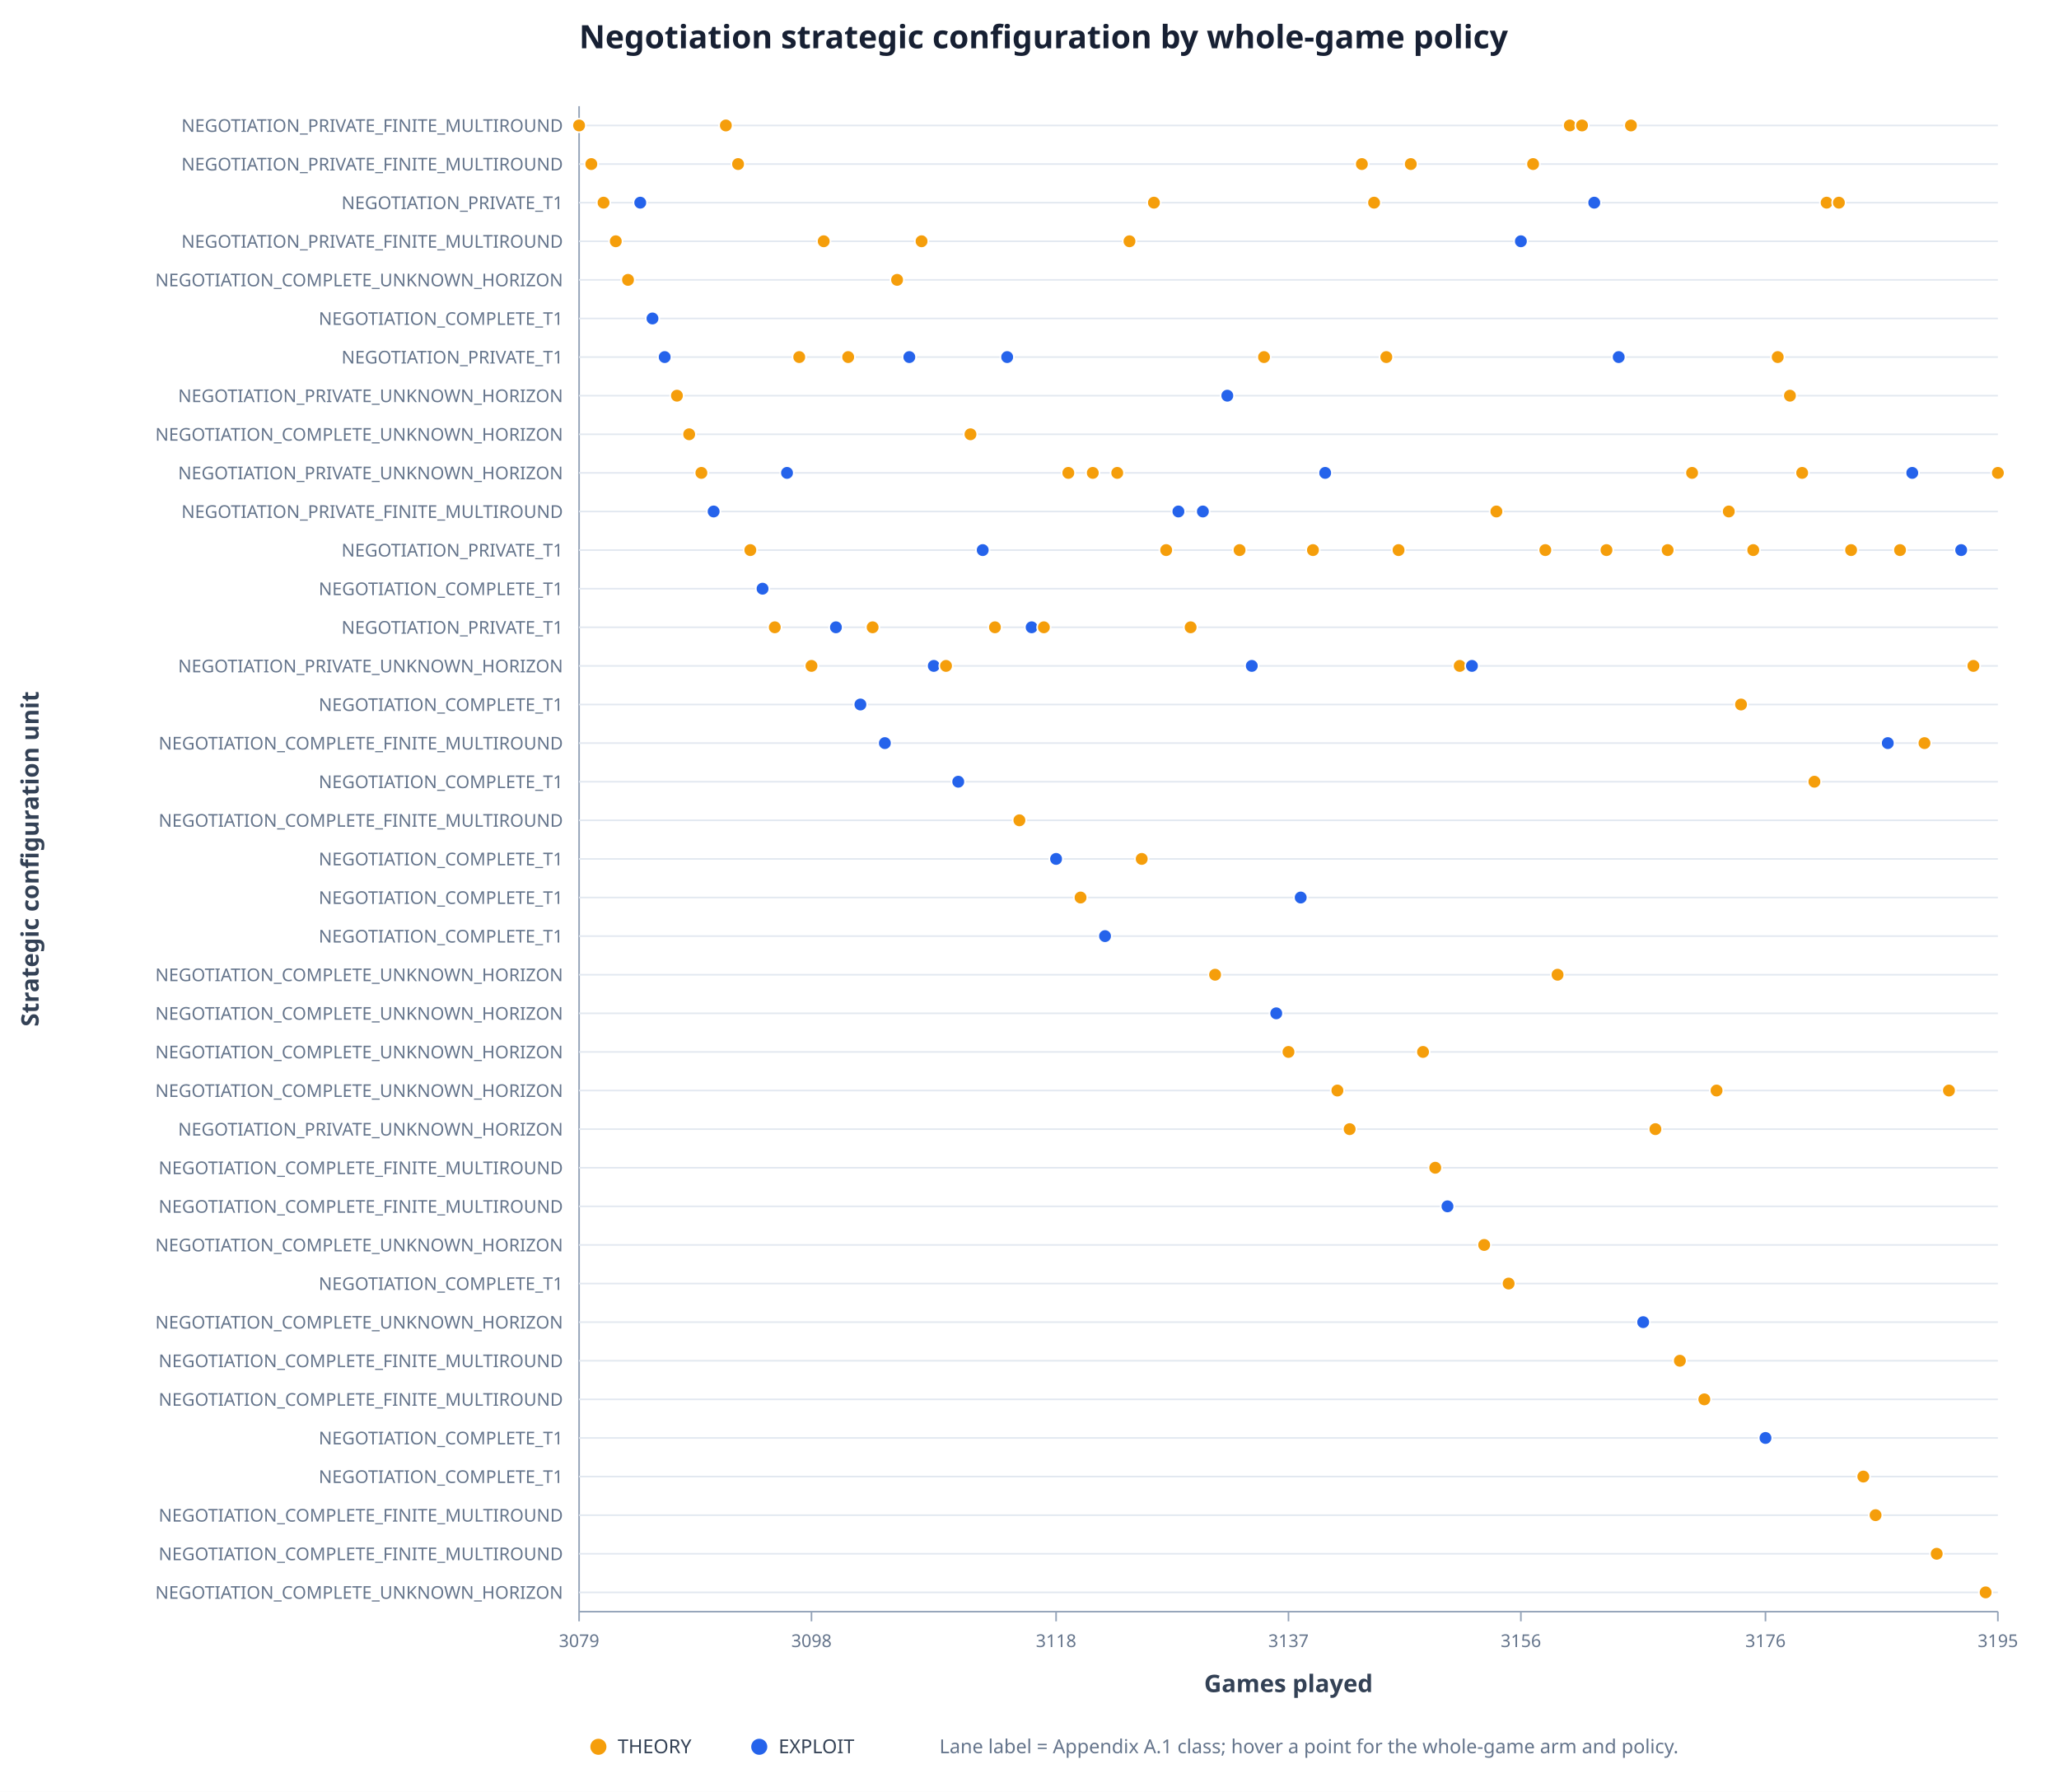
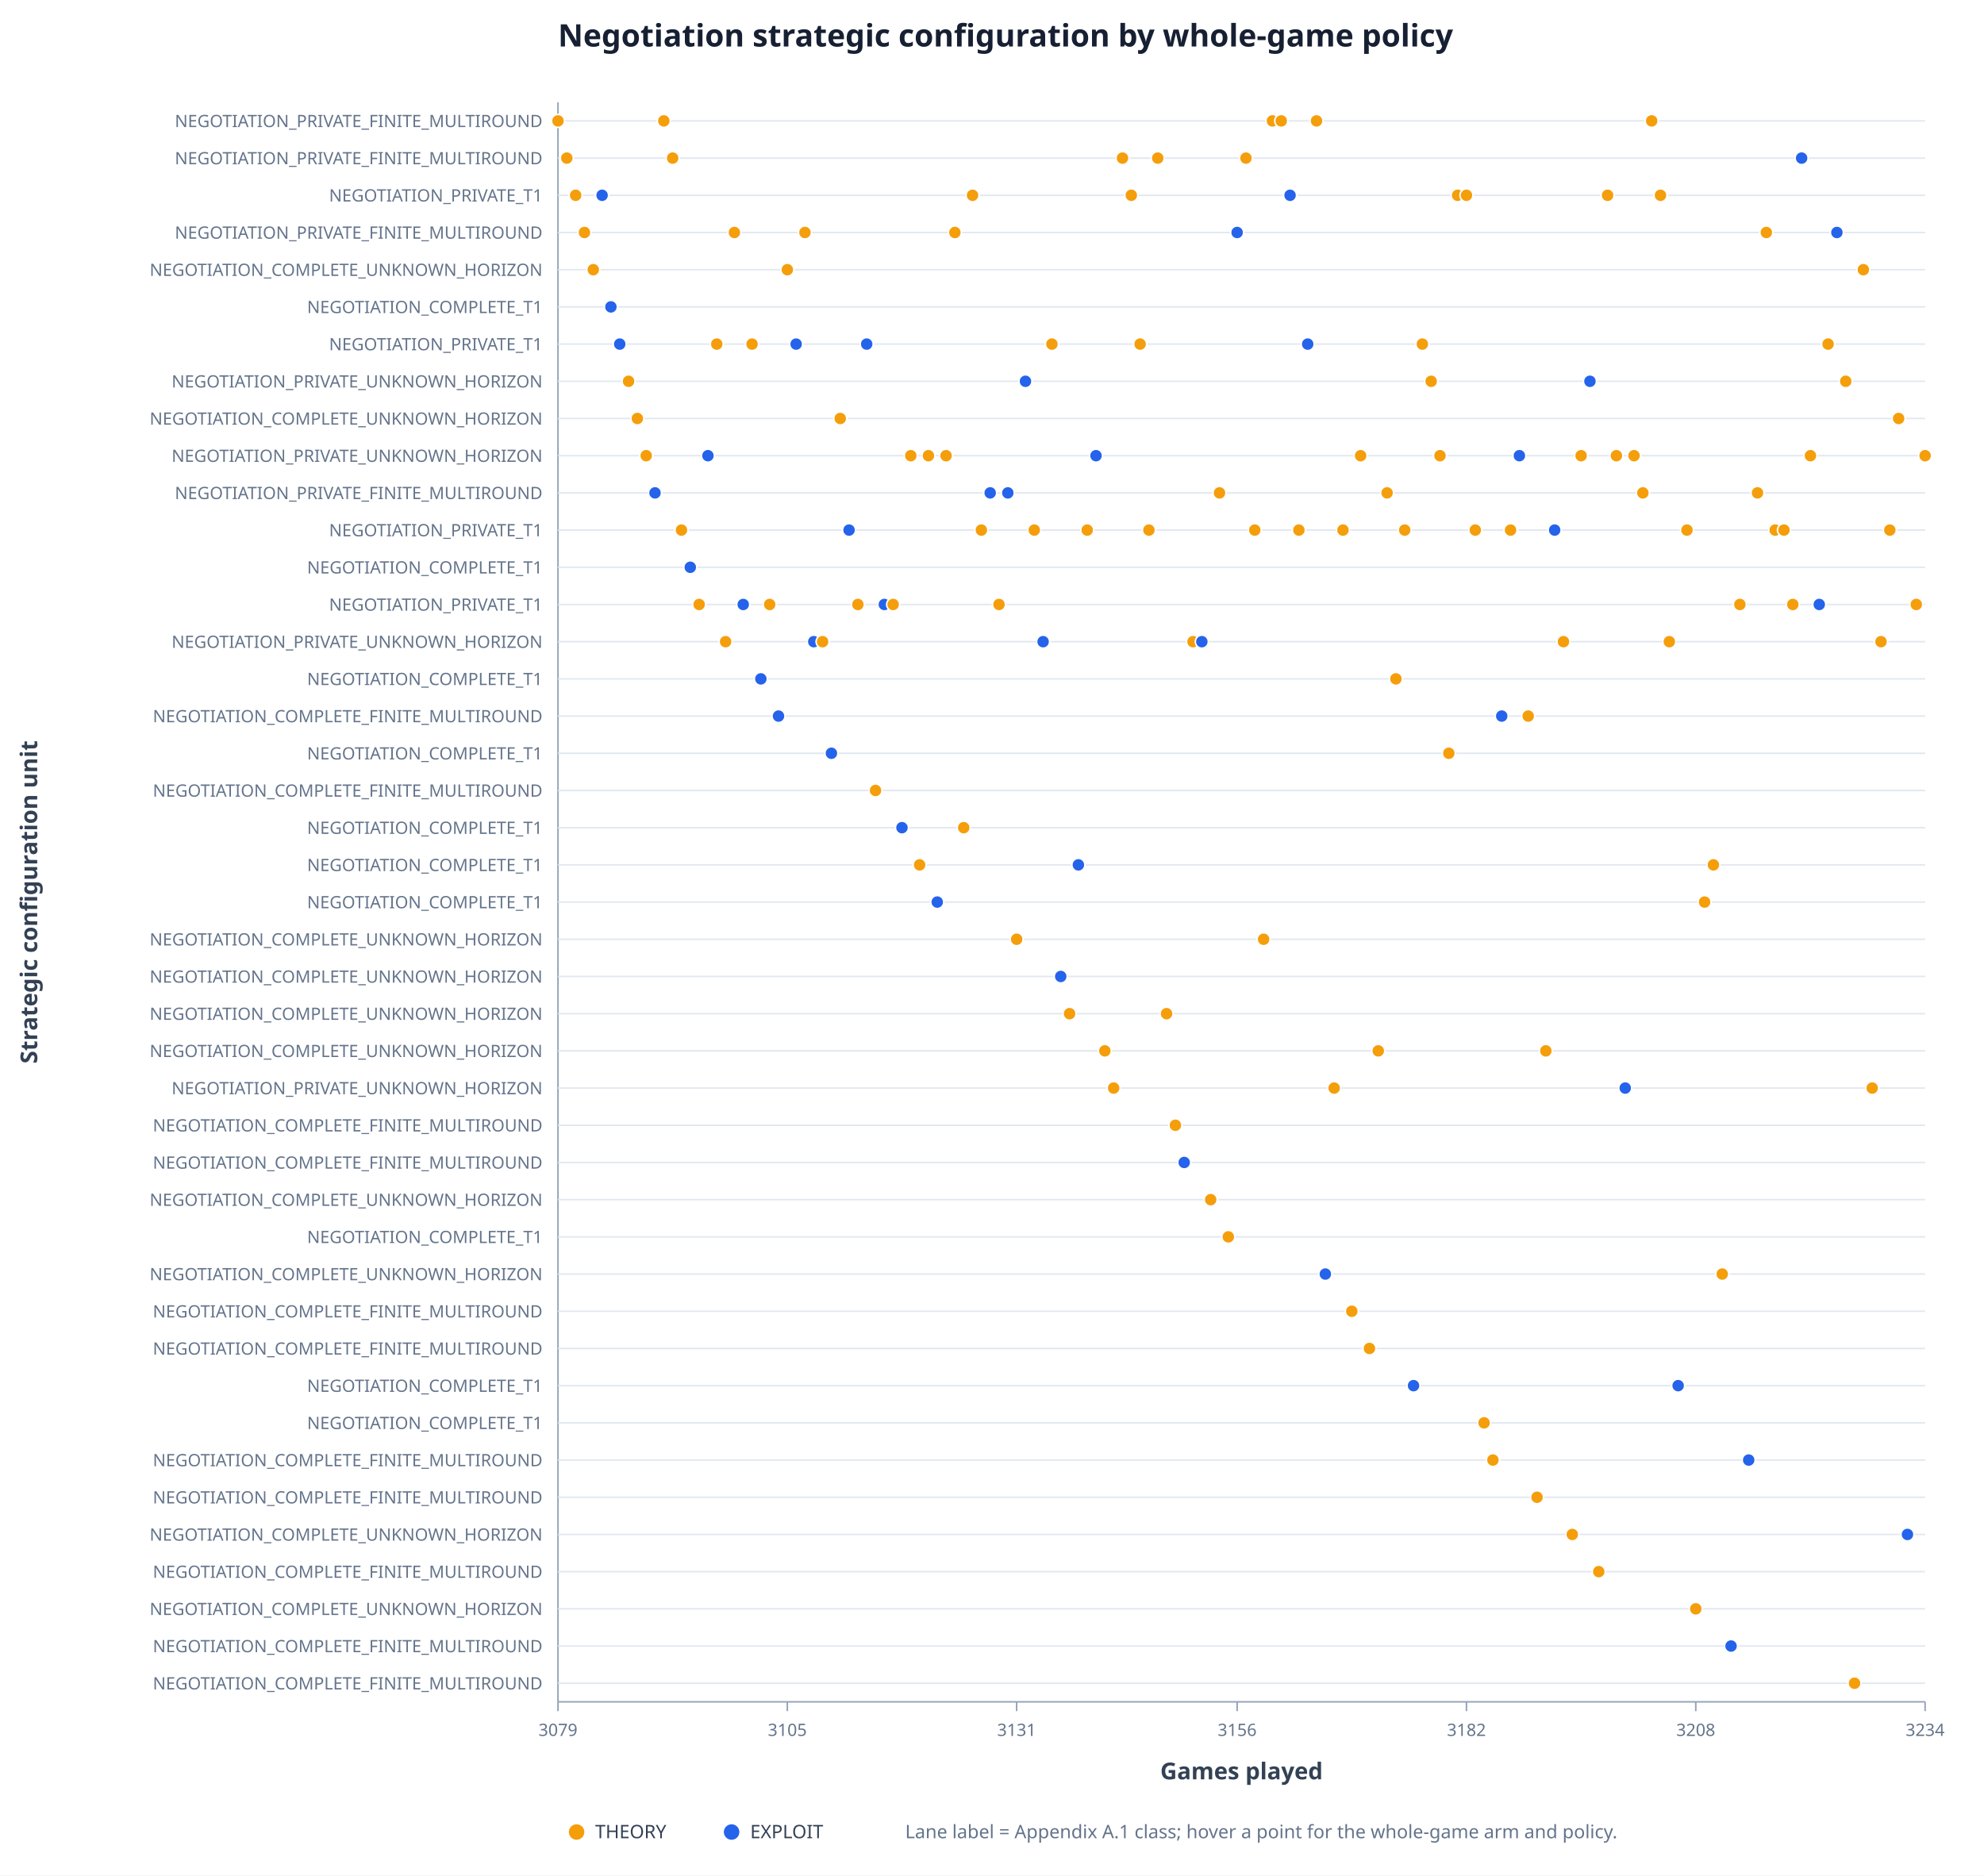
- <svg xmlns="http://www.w3.org/2000/svg" width="1280" height="1114" viewBox="0 0 1280 1114" role="img">
-   <rect width="1280" height="1114" fill="white" />
+ <svg xmlns="http://www.w3.org/2000/svg" width="1280" height="1210" viewBox="0 0 1280 1210" role="img">
+   <rect width="1280" height="1210" fill="white" />
  <text x="360.0" y="30" font-family="system-ui,sans-serif" font-size="20" font-weight="700" fill="#172033">Negotiation strategic configuration by whole-game policy</text>
-   <line x1="360.0" y1="1002.0" x2="1242.0" y2="1002.0" stroke="#94a3b8" />
-   <line x1="360.0" y1="66.0" x2="360.0" y2="1002.0" stroke="#94a3b8" />
-   <text x="801.0" y="1052" text-anchor="middle" font-family="system-ui,sans-serif" font-size="15" font-weight="650" fill="#334155">Games played</text>
-   <text x="24" y="534.0" transform="rotate(-90 24 534.0)" text-anchor="middle" font-family="system-ui,sans-serif" font-size="15" font-weight="650" fill="#334155">Strategic configuration unit</text>
+   <line x1="360.0" y1="1098.0" x2="1242.0" y2="1098.0" stroke="#94a3b8" />
+   <line x1="360.0" y1="66.0" x2="360.0" y2="1098.0" stroke="#94a3b8" />
+   <text x="801.0" y="1148" text-anchor="middle" font-family="system-ui,sans-serif" font-size="15" font-weight="650" fill="#334155">Games played</text>
+   <text x="24" y="582.0" transform="rotate(-90 24 582.0)" text-anchor="middle" font-family="system-ui,sans-serif" font-size="15" font-weight="650" fill="#334155">Strategic configuration unit</text>
  <line x1="360.0" y1="78.00" x2="1242.0" y2="78.00" stroke="#e2e8f0" />
  <text x="350.0" y="82.00" text-anchor="end" font-family="system-ui,sans-serif" font-size="11" fill="#64748b">NEGOTIATION_PRIVATE_FINITE_MULTIROUND</text>
  <line x1="360.0" y1="102.00" x2="1242.0" y2="102.00" stroke="#e2e8f0" />
  <text x="350.0" y="106.00" text-anchor="end" font-family="system-ui,sans-serif" font-size="11" fill="#64748b">NEGOTIATION_PRIVATE_FINITE_MULTIROUND</text>
  <line x1="360.0" y1="126.00" x2="1242.0" y2="126.00" stroke="#e2e8f0" />
  <text x="350.0" y="130.00" text-anchor="end" font-family="system-ui,sans-serif" font-size="11" fill="#64748b">NEGOTIATION_PRIVATE_T1</text>
  <line x1="360.0" y1="150.00" x2="1242.0" y2="150.00" stroke="#e2e8f0" />
  <text x="350.0" y="154.00" text-anchor="end" font-family="system-ui,sans-serif" font-size="11" fill="#64748b">NEGOTIATION_PRIVATE_FINITE_MULTIROUND</text>
  <line x1="360.0" y1="174.00" x2="1242.0" y2="174.00" stroke="#e2e8f0" />
  <text x="350.0" y="178.00" text-anchor="end" font-family="system-ui,sans-serif" font-size="11" fill="#64748b">NEGOTIATION_COMPLETE_UNKNOWN_HORIZON</text>
  <line x1="360.0" y1="198.00" x2="1242.0" y2="198.00" stroke="#e2e8f0" />
  <text x="350.0" y="202.00" text-anchor="end" font-family="system-ui,sans-serif" font-size="11" fill="#64748b">NEGOTIATION_COMPLETE_T1</text>
  <line x1="360.0" y1="222.00" x2="1242.0" y2="222.00" stroke="#e2e8f0" />
  <text x="350.0" y="226.00" text-anchor="end" font-family="system-ui,sans-serif" font-size="11" fill="#64748b">NEGOTIATION_PRIVATE_T1</text>
  <line x1="360.0" y1="246.00" x2="1242.0" y2="246.00" stroke="#e2e8f0" />
  <text x="350.0" y="250.00" text-anchor="end" font-family="system-ui,sans-serif" font-size="11" fill="#64748b">NEGOTIATION_PRIVATE_UNKNOWN_HORIZON</text>
  <line x1="360.0" y1="270.00" x2="1242.0" y2="270.00" stroke="#e2e8f0" />
  <text x="350.0" y="274.00" text-anchor="end" font-family="system-ui,sans-serif" font-size="11" fill="#64748b">NEGOTIATION_COMPLETE_UNKNOWN_HORIZON</text>
  <line x1="360.0" y1="294.00" x2="1242.0" y2="294.00" stroke="#e2e8f0" />
  <text x="350.0" y="298.00" text-anchor="end" font-family="system-ui,sans-serif" font-size="11" fill="#64748b">NEGOTIATION_PRIVATE_UNKNOWN_HORIZON</text>
  <line x1="360.0" y1="318.00" x2="1242.0" y2="318.00" stroke="#e2e8f0" />
  <text x="350.0" y="322.00" text-anchor="end" font-family="system-ui,sans-serif" font-size="11" fill="#64748b">NEGOTIATION_PRIVATE_FINITE_MULTIROUND</text>
  <line x1="360.0" y1="342.00" x2="1242.0" y2="342.00" stroke="#e2e8f0" />
  <text x="350.0" y="346.00" text-anchor="end" font-family="system-ui,sans-serif" font-size="11" fill="#64748b">NEGOTIATION_PRIVATE_T1</text>
  <line x1="360.0" y1="366.00" x2="1242.0" y2="366.00" stroke="#e2e8f0" />
  <text x="350.0" y="370.00" text-anchor="end" font-family="system-ui,sans-serif" font-size="11" fill="#64748b">NEGOTIATION_COMPLETE_T1</text>
  <line x1="360.0" y1="390.00" x2="1242.0" y2="390.00" stroke="#e2e8f0" />
  <text x="350.0" y="394.00" text-anchor="end" font-family="system-ui,sans-serif" font-size="11" fill="#64748b">NEGOTIATION_PRIVATE_T1</text>
  <line x1="360.0" y1="414.00" x2="1242.0" y2="414.00" stroke="#e2e8f0" />
  <text x="350.0" y="418.00" text-anchor="end" font-family="system-ui,sans-serif" font-size="11" fill="#64748b">NEGOTIATION_PRIVATE_UNKNOWN_HORIZON</text>
  <line x1="360.0" y1="438.00" x2="1242.0" y2="438.00" stroke="#e2e8f0" />
  <text x="350.0" y="442.00" text-anchor="end" font-family="system-ui,sans-serif" font-size="11" fill="#64748b">NEGOTIATION_COMPLETE_T1</text>
  <line x1="360.0" y1="462.00" x2="1242.0" y2="462.00" stroke="#e2e8f0" />
  <text x="350.0" y="466.00" text-anchor="end" font-family="system-ui,sans-serif" font-size="11" fill="#64748b">NEGOTIATION_COMPLETE_FINITE_MULTIROUND</text>
  <line x1="360.0" y1="486.00" x2="1242.0" y2="486.00" stroke="#e2e8f0" />
  <text x="350.0" y="490.00" text-anchor="end" font-family="system-ui,sans-serif" font-size="11" fill="#64748b">NEGOTIATION_COMPLETE_T1</text>
  <line x1="360.0" y1="510.00" x2="1242.0" y2="510.00" stroke="#e2e8f0" />
  <text x="350.0" y="514.00" text-anchor="end" font-family="system-ui,sans-serif" font-size="11" fill="#64748b">NEGOTIATION_COMPLETE_FINITE_MULTIROUND</text>
  <line x1="360.0" y1="534.00" x2="1242.0" y2="534.00" stroke="#e2e8f0" />
  <text x="350.0" y="538.00" text-anchor="end" font-family="system-ui,sans-serif" font-size="11" fill="#64748b">NEGOTIATION_COMPLETE_T1</text>
  <line x1="360.0" y1="558.00" x2="1242.0" y2="558.00" stroke="#e2e8f0" />
  <text x="350.0" y="562.00" text-anchor="end" font-family="system-ui,sans-serif" font-size="11" fill="#64748b">NEGOTIATION_COMPLETE_T1</text>
  <line x1="360.0" y1="582.00" x2="1242.0" y2="582.00" stroke="#e2e8f0" />
  <text x="350.0" y="586.00" text-anchor="end" font-family="system-ui,sans-serif" font-size="11" fill="#64748b">NEGOTIATION_COMPLETE_T1</text>
  <line x1="360.0" y1="606.00" x2="1242.0" y2="606.00" stroke="#e2e8f0" />
  <text x="350.0" y="610.00" text-anchor="end" font-family="system-ui,sans-serif" font-size="11" fill="#64748b">NEGOTIATION_COMPLETE_UNKNOWN_HORIZON</text>
  <line x1="360.0" y1="630.00" x2="1242.0" y2="630.00" stroke="#e2e8f0" />
  <text x="350.0" y="634.00" text-anchor="end" font-family="system-ui,sans-serif" font-size="11" fill="#64748b">NEGOTIATION_COMPLETE_UNKNOWN_HORIZON</text>
  <line x1="360.0" y1="654.00" x2="1242.0" y2="654.00" stroke="#e2e8f0" />
  <text x="350.0" y="658.00" text-anchor="end" font-family="system-ui,sans-serif" font-size="11" fill="#64748b">NEGOTIATION_COMPLETE_UNKNOWN_HORIZON</text>
  <line x1="360.0" y1="678.00" x2="1242.0" y2="678.00" stroke="#e2e8f0" />
  <text x="350.0" y="682.00" text-anchor="end" font-family="system-ui,sans-serif" font-size="11" fill="#64748b">NEGOTIATION_COMPLETE_UNKNOWN_HORIZON</text>
  <line x1="360.0" y1="702.00" x2="1242.0" y2="702.00" stroke="#e2e8f0" />
  <text x="350.0" y="706.00" text-anchor="end" font-family="system-ui,sans-serif" font-size="11" fill="#64748b">NEGOTIATION_PRIVATE_UNKNOWN_HORIZON</text>
  <line x1="360.0" y1="726.00" x2="1242.0" y2="726.00" stroke="#e2e8f0" />
  <text x="350.0" y="730.00" text-anchor="end" font-family="system-ui,sans-serif" font-size="11" fill="#64748b">NEGOTIATION_COMPLETE_FINITE_MULTIROUND</text>
  <line x1="360.0" y1="750.00" x2="1242.0" y2="750.00" stroke="#e2e8f0" />
  <text x="350.0" y="754.00" text-anchor="end" font-family="system-ui,sans-serif" font-size="11" fill="#64748b">NEGOTIATION_COMPLETE_FINITE_MULTIROUND</text>
  <line x1="360.0" y1="774.00" x2="1242.0" y2="774.00" stroke="#e2e8f0" />
  <text x="350.0" y="778.00" text-anchor="end" font-family="system-ui,sans-serif" font-size="11" fill="#64748b">NEGOTIATION_COMPLETE_UNKNOWN_HORIZON</text>
  <line x1="360.0" y1="798.00" x2="1242.0" y2="798.00" stroke="#e2e8f0" />
  <text x="350.0" y="802.00" text-anchor="end" font-family="system-ui,sans-serif" font-size="11" fill="#64748b">NEGOTIATION_COMPLETE_T1</text>
  <line x1="360.0" y1="822.00" x2="1242.0" y2="822.00" stroke="#e2e8f0" />
  <text x="350.0" y="826.00" text-anchor="end" font-family="system-ui,sans-serif" font-size="11" fill="#64748b">NEGOTIATION_COMPLETE_UNKNOWN_HORIZON</text>
  <line x1="360.0" y1="846.00" x2="1242.0" y2="846.00" stroke="#e2e8f0" />
  <text x="350.0" y="850.00" text-anchor="end" font-family="system-ui,sans-serif" font-size="11" fill="#64748b">NEGOTIATION_COMPLETE_FINITE_MULTIROUND</text>
  <line x1="360.0" y1="870.00" x2="1242.0" y2="870.00" stroke="#e2e8f0" />
  <text x="350.0" y="874.00" text-anchor="end" font-family="system-ui,sans-serif" font-size="11" fill="#64748b">NEGOTIATION_COMPLETE_FINITE_MULTIROUND</text>
  <line x1="360.0" y1="894.00" x2="1242.0" y2="894.00" stroke="#e2e8f0" />
  <text x="350.0" y="898.00" text-anchor="end" font-family="system-ui,sans-serif" font-size="11" fill="#64748b">NEGOTIATION_COMPLETE_T1</text>
  <line x1="360.0" y1="918.00" x2="1242.0" y2="918.00" stroke="#e2e8f0" />
  <text x="350.0" y="922.00" text-anchor="end" font-family="system-ui,sans-serif" font-size="11" fill="#64748b">NEGOTIATION_COMPLETE_T1</text>
  <line x1="360.0" y1="942.00" x2="1242.0" y2="942.00" stroke="#e2e8f0" />
  <text x="350.0" y="946.00" text-anchor="end" font-family="system-ui,sans-serif" font-size="11" fill="#64748b">NEGOTIATION_COMPLETE_FINITE_MULTIROUND</text>
  <line x1="360.0" y1="966.00" x2="1242.0" y2="966.00" stroke="#e2e8f0" />
  <text x="350.0" y="970.00" text-anchor="end" font-family="system-ui,sans-serif" font-size="11" fill="#64748b">NEGOTIATION_COMPLETE_FINITE_MULTIROUND</text>
  <line x1="360.0" y1="990.00" x2="1242.0" y2="990.00" stroke="#e2e8f0" />
  <text x="350.0" y="994.00" text-anchor="end" font-family="system-ui,sans-serif" font-size="11" fill="#64748b">NEGOTIATION_COMPLETE_UNKNOWN_HORIZON</text>
-   <line x1="360.00" y1="1002.0" x2="360.00" y2="1008.0" stroke="#94a3b8" />
-   <text x="360.00" y="1024.0" text-anchor="middle" font-family="system-ui,sans-serif" font-size="11" fill="#64748b">3079</text>
-   <line x1="504.47" y1="1002.0" x2="504.47" y2="1008.0" stroke="#94a3b8" />
-   <text x="504.47" y="1024.0" text-anchor="middle" font-family="system-ui,sans-serif" font-size="11" fill="#64748b">3098</text>
-   <line x1="656.53" y1="1002.0" x2="656.53" y2="1008.0" stroke="#94a3b8" />
-   <text x="656.53" y="1024.0" text-anchor="middle" font-family="system-ui,sans-serif" font-size="11" fill="#64748b">3118</text>
-   <line x1="801.00" y1="1002.0" x2="801.00" y2="1008.0" stroke="#94a3b8" />
-   <text x="801.00" y="1024.0" text-anchor="middle" font-family="system-ui,sans-serif" font-size="11" fill="#64748b">3137</text>
-   <line x1="945.47" y1="1002.0" x2="945.47" y2="1008.0" stroke="#94a3b8" />
-   <text x="945.47" y="1024.0" text-anchor="middle" font-family="system-ui,sans-serif" font-size="11" fill="#64748b">3156</text>
-   <line x1="1097.53" y1="1002.0" x2="1097.53" y2="1008.0" stroke="#94a3b8" />
-   <text x="1097.53" y="1024.0" text-anchor="middle" font-family="system-ui,sans-serif" font-size="11" fill="#64748b">3176</text>
-   <line x1="1242.00" y1="1002.0" x2="1242.00" y2="1008.0" stroke="#94a3b8" />
-   <text x="1242.00" y="1024.0" text-anchor="middle" font-family="system-ui,sans-serif" font-size="11" fill="#64748b">3195</text>
+   <line x1="360.0" y1="1014.00" x2="1242.0" y2="1014.00" stroke="#e2e8f0" />
+   <text x="350.0" y="1018.00" text-anchor="end" font-family="system-ui,sans-serif" font-size="11" fill="#64748b">NEGOTIATION_COMPLETE_FINITE_MULTIROUND</text>
+   <line x1="360.0" y1="1038.00" x2="1242.0" y2="1038.00" stroke="#e2e8f0" />
+   <text x="350.0" y="1042.00" text-anchor="end" font-family="system-ui,sans-serif" font-size="11" fill="#64748b">NEGOTIATION_COMPLETE_UNKNOWN_HORIZON</text>
+   <line x1="360.0" y1="1062.00" x2="1242.0" y2="1062.00" stroke="#e2e8f0" />
+   <text x="350.0" y="1066.00" text-anchor="end" font-family="system-ui,sans-serif" font-size="11" fill="#64748b">NEGOTIATION_COMPLETE_FINITE_MULTIROUND</text>
+   <line x1="360.0" y1="1086.00" x2="1242.0" y2="1086.00" stroke="#e2e8f0" />
+   <text x="350.0" y="1090.00" text-anchor="end" font-family="system-ui,sans-serif" font-size="11" fill="#64748b">NEGOTIATION_COMPLETE_FINITE_MULTIROUND</text>
+   <line x1="360.00" y1="1098.0" x2="360.00" y2="1104.0" stroke="#94a3b8" />
+   <text x="360.00" y="1120.0" text-anchor="middle" font-family="system-ui,sans-serif" font-size="11" fill="#64748b">3079</text>
+   <line x1="507.95" y1="1098.0" x2="507.95" y2="1104.0" stroke="#94a3b8" />
+   <text x="507.95" y="1120.0" text-anchor="middle" font-family="system-ui,sans-serif" font-size="11" fill="#64748b">3105</text>
+   <line x1="655.90" y1="1098.0" x2="655.90" y2="1104.0" stroke="#94a3b8" />
+   <text x="655.90" y="1120.0" text-anchor="middle" font-family="system-ui,sans-serif" font-size="11" fill="#64748b">3131</text>
+   <line x1="798.15" y1="1098.0" x2="798.15" y2="1104.0" stroke="#94a3b8" />
+   <text x="798.15" y="1120.0" text-anchor="middle" font-family="system-ui,sans-serif" font-size="11" fill="#64748b">3156</text>
+   <line x1="946.10" y1="1098.0" x2="946.10" y2="1104.0" stroke="#94a3b8" />
+   <text x="946.10" y="1120.0" text-anchor="middle" font-family="system-ui,sans-serif" font-size="11" fill="#64748b">3182</text>
+   <line x1="1094.05" y1="1098.0" x2="1094.05" y2="1104.0" stroke="#94a3b8" />
+   <text x="1094.05" y="1120.0" text-anchor="middle" font-family="system-ui,sans-serif" font-size="11" fill="#64748b">3208</text>
+   <line x1="1242.00" y1="1098.0" x2="1242.00" y2="1104.0" stroke="#94a3b8" />
+   <text x="1242.00" y="1120.0" text-anchor="middle" font-family="system-ui,sans-serif" font-size="11" fill="#64748b">3234</text>
  <circle cx="360.00" cy="78.00" r="4.2" fill="#f59e0b" stroke="white" stroke-width="1" />
-   <circle cx="367.60" cy="102.00" r="4.2" fill="#f59e0b" stroke="white" stroke-width="1" />
-   <circle cx="375.21" cy="126.00" r="4.2" fill="#f59e0b" stroke="white" stroke-width="1" />
-   <circle cx="382.81" cy="150.00" r="4.2" fill="#f59e0b" stroke="white" stroke-width="1" />
-   <circle cx="390.41" cy="174.00" r="4.2" fill="#f59e0b" stroke="white" stroke-width="1" />
-   <circle cx="398.02" cy="126.00" r="4.2" fill="#2563eb" stroke="white" stroke-width="1" />
-   <circle cx="405.62" cy="198.00" r="4.2" fill="#2563eb" stroke="white" stroke-width="1" />
-   <circle cx="413.22" cy="222.00" r="4.2" fill="#2563eb" stroke="white" stroke-width="1" />
-   <circle cx="420.83" cy="246.00" r="4.2" fill="#f59e0b" stroke="white" stroke-width="1" />
-   <circle cx="428.43" cy="270.00" r="4.2" fill="#f59e0b" stroke="white" stroke-width="1" />
-   <circle cx="436.03" cy="294.00" r="4.2" fill="#f59e0b" stroke="white" stroke-width="1" />
-   <circle cx="443.64" cy="318.00" r="4.2" fill="#2563eb" stroke="white" stroke-width="1" />
-   <circle cx="451.24" cy="78.00" r="4.2" fill="#f59e0b" stroke="white" stroke-width="1" />
-   <circle cx="458.84" cy="102.00" r="4.2" fill="#f59e0b" stroke="white" stroke-width="1" />
-   <circle cx="466.45" cy="342.00" r="4.2" fill="#f59e0b" stroke="white" stroke-width="1" />
-   <circle cx="474.05" cy="366.00" r="4.2" fill="#2563eb" stroke="white" stroke-width="1" />
-   <circle cx="481.66" cy="390.00" r="4.2" fill="#f59e0b" stroke="white" stroke-width="1" />
-   <circle cx="489.26" cy="294.00" r="4.2" fill="#2563eb" stroke="white" stroke-width="1" />
-   <circle cx="496.86" cy="222.00" r="4.2" fill="#f59e0b" stroke="white" stroke-width="1" />
-   <circle cx="504.47" cy="414.00" r="4.2" fill="#f59e0b" stroke="white" stroke-width="1" />
-   <circle cx="512.07" cy="150.00" r="4.2" fill="#f59e0b" stroke="white" stroke-width="1" />
-   <circle cx="519.67" cy="390.00" r="4.2" fill="#2563eb" stroke="white" stroke-width="1" />
-   <circle cx="527.28" cy="222.00" r="4.2" fill="#f59e0b" stroke="white" stroke-width="1" />
-   <circle cx="534.88" cy="438.00" r="4.2" fill="#2563eb" stroke="white" stroke-width="1" />
-   <circle cx="542.48" cy="390.00" r="4.2" fill="#f59e0b" stroke="white" stroke-width="1" />
-   <circle cx="550.09" cy="462.00" r="4.2" fill="#2563eb" stroke="white" stroke-width="1" />
-   <circle cx="557.69" cy="174.00" r="4.2" fill="#f59e0b" stroke="white" stroke-width="1" />
-   <circle cx="565.29" cy="222.00" r="4.2" fill="#2563eb" stroke="white" stroke-width="1" />
-   <circle cx="572.90" cy="150.00" r="4.2" fill="#f59e0b" stroke="white" stroke-width="1" />
-   <circle cx="580.50" cy="414.00" r="4.2" fill="#2563eb" stroke="white" stroke-width="1" />
-   <circle cx="588.10" cy="414.00" r="4.2" fill="#f59e0b" stroke="white" stroke-width="1" />
-   <circle cx="595.71" cy="486.00" r="4.2" fill="#2563eb" stroke="white" stroke-width="1" />
-   <circle cx="603.31" cy="270.00" r="4.2" fill="#f59e0b" stroke="white" stroke-width="1" />
-   <circle cx="610.91" cy="342.00" r="4.2" fill="#2563eb" stroke="white" stroke-width="1" />
-   <circle cx="618.52" cy="390.00" r="4.2" fill="#f59e0b" stroke="white" stroke-width="1" />
-   <circle cx="626.12" cy="222.00" r="4.2" fill="#2563eb" stroke="white" stroke-width="1" />
-   <circle cx="633.72" cy="510.00" r="4.2" fill="#f59e0b" stroke="white" stroke-width="1" />
-   <circle cx="641.33" cy="390.00" r="4.2" fill="#2563eb" stroke="white" stroke-width="1" />
-   <circle cx="648.93" cy="390.00" r="4.2" fill="#f59e0b" stroke="white" stroke-width="1" />
-   <circle cx="656.53" cy="534.00" r="4.2" fill="#2563eb" stroke="white" stroke-width="1" />
-   <circle cx="664.14" cy="294.00" r="4.2" fill="#f59e0b" stroke="white" stroke-width="1" />
-   <circle cx="671.74" cy="558.00" r="4.2" fill="#f59e0b" stroke="white" stroke-width="1" />
-   <circle cx="679.34" cy="294.00" r="4.2" fill="#f59e0b" stroke="white" stroke-width="1" />
-   <circle cx="686.95" cy="582.00" r="4.2" fill="#2563eb" stroke="white" stroke-width="1" />
-   <circle cx="694.55" cy="294.00" r="4.2" fill="#f59e0b" stroke="white" stroke-width="1" />
-   <circle cx="702.16" cy="150.00" r="4.2" fill="#f59e0b" stroke="white" stroke-width="1" />
-   <circle cx="709.76" cy="534.00" r="4.2" fill="#f59e0b" stroke="white" stroke-width="1" />
-   <circle cx="717.36" cy="126.00" r="4.2" fill="#f59e0b" stroke="white" stroke-width="1" />
-   <circle cx="724.97" cy="342.00" r="4.2" fill="#f59e0b" stroke="white" stroke-width="1" />
-   <circle cx="732.57" cy="318.00" r="4.2" fill="#2563eb" stroke="white" stroke-width="1" />
-   <circle cx="740.17" cy="390.00" r="4.2" fill="#f59e0b" stroke="white" stroke-width="1" />
-   <circle cx="747.78" cy="318.00" r="4.2" fill="#2563eb" stroke="white" stroke-width="1" />
-   <circle cx="755.38" cy="606.00" r="4.2" fill="#f59e0b" stroke="white" stroke-width="1" />
-   <circle cx="762.98" cy="246.00" r="4.2" fill="#2563eb" stroke="white" stroke-width="1" />
-   <circle cx="770.59" cy="342.00" r="4.2" fill="#f59e0b" stroke="white" stroke-width="1" />
-   <circle cx="778.19" cy="414.00" r="4.2" fill="#2563eb" stroke="white" stroke-width="1" />
-   <circle cx="785.79" cy="222.00" r="4.2" fill="#f59e0b" stroke="white" stroke-width="1" />
-   <circle cx="793.40" cy="630.00" r="4.2" fill="#2563eb" stroke="white" stroke-width="1" />
-   <circle cx="801.00" cy="654.00" r="4.2" fill="#f59e0b" stroke="white" stroke-width="1" />
-   <circle cx="808.60" cy="558.00" r="4.2" fill="#2563eb" stroke="white" stroke-width="1" />
-   <circle cx="816.21" cy="342.00" r="4.2" fill="#f59e0b" stroke="white" stroke-width="1" />
-   <circle cx="823.81" cy="294.00" r="4.2" fill="#2563eb" stroke="white" stroke-width="1" />
-   <circle cx="831.41" cy="678.00" r="4.2" fill="#f59e0b" stroke="white" stroke-width="1" />
-   <circle cx="839.02" cy="702.00" r="4.2" fill="#f59e0b" stroke="white" stroke-width="1" />
-   <circle cx="846.62" cy="102.00" r="4.2" fill="#f59e0b" stroke="white" stroke-width="1" />
-   <circle cx="854.22" cy="126.00" r="4.2" fill="#f59e0b" stroke="white" stroke-width="1" />
-   <circle cx="861.83" cy="222.00" r="4.2" fill="#f59e0b" stroke="white" stroke-width="1" />
-   <circle cx="869.43" cy="342.00" r="4.2" fill="#f59e0b" stroke="white" stroke-width="1" />
-   <circle cx="877.03" cy="102.00" r="4.2" fill="#f59e0b" stroke="white" stroke-width="1" />
-   <circle cx="884.64" cy="654.00" r="4.2" fill="#f59e0b" stroke="white" stroke-width="1" />
-   <circle cx="892.24" cy="726.00" r="4.2" fill="#f59e0b" stroke="white" stroke-width="1" />
-   <circle cx="899.84" cy="750.00" r="4.2" fill="#2563eb" stroke="white" stroke-width="1" />
-   <circle cx="907.45" cy="414.00" r="4.2" fill="#f59e0b" stroke="white" stroke-width="1" />
-   <circle cx="915.05" cy="414.00" r="4.2" fill="#2563eb" stroke="white" stroke-width="1" />
-   <circle cx="922.66" cy="774.00" r="4.2" fill="#f59e0b" stroke="white" stroke-width="1" />
-   <circle cx="930.26" cy="318.00" r="4.2" fill="#f59e0b" stroke="white" stroke-width="1" />
-   <circle cx="937.86" cy="798.00" r="4.2" fill="#f59e0b" stroke="white" stroke-width="1" />
-   <circle cx="945.47" cy="150.00" r="4.2" fill="#2563eb" stroke="white" stroke-width="1" />
-   <circle cx="953.07" cy="102.00" r="4.2" fill="#f59e0b" stroke="white" stroke-width="1" />
-   <circle cx="960.67" cy="342.00" r="4.2" fill="#f59e0b" stroke="white" stroke-width="1" />
-   <circle cx="968.28" cy="606.00" r="4.2" fill="#f59e0b" stroke="white" stroke-width="1" />
-   <circle cx="975.88" cy="78.00" r="4.2" fill="#f59e0b" stroke="white" stroke-width="1" />
-   <circle cx="983.48" cy="78.00" r="4.2" fill="#f59e0b" stroke="white" stroke-width="1" />
-   <circle cx="991.09" cy="126.00" r="4.2" fill="#2563eb" stroke="white" stroke-width="1" />
-   <circle cx="998.69" cy="342.00" r="4.2" fill="#f59e0b" stroke="white" stroke-width="1" />
-   <circle cx="1006.29" cy="222.00" r="4.2" fill="#2563eb" stroke="white" stroke-width="1" />
-   <circle cx="1013.90" cy="78.00" r="4.2" fill="#f59e0b" stroke="white" stroke-width="1" />
-   <circle cx="1021.50" cy="822.00" r="4.2" fill="#2563eb" stroke="white" stroke-width="1" />
-   <circle cx="1029.10" cy="702.00" r="4.2" fill="#f59e0b" stroke="white" stroke-width="1" />
-   <circle cx="1036.71" cy="342.00" r="4.2" fill="#f59e0b" stroke="white" stroke-width="1" />
-   <circle cx="1044.31" cy="846.00" r="4.2" fill="#f59e0b" stroke="white" stroke-width="1" />
-   <circle cx="1051.91" cy="294.00" r="4.2" fill="#f59e0b" stroke="white" stroke-width="1" />
-   <circle cx="1059.52" cy="870.00" r="4.2" fill="#f59e0b" stroke="white" stroke-width="1" />
-   <circle cx="1067.12" cy="678.00" r="4.2" fill="#f59e0b" stroke="white" stroke-width="1" />
-   <circle cx="1074.72" cy="318.00" r="4.2" fill="#f59e0b" stroke="white" stroke-width="1" />
-   <circle cx="1082.33" cy="438.00" r="4.2" fill="#f59e0b" stroke="white" stroke-width="1" />
-   <circle cx="1089.93" cy="342.00" r="4.2" fill="#f59e0b" stroke="white" stroke-width="1" />
-   <circle cx="1097.53" cy="894.00" r="4.2" fill="#2563eb" stroke="white" stroke-width="1" />
-   <circle cx="1105.14" cy="222.00" r="4.2" fill="#f59e0b" stroke="white" stroke-width="1" />
-   <circle cx="1112.74" cy="246.00" r="4.2" fill="#f59e0b" stroke="white" stroke-width="1" />
-   <circle cx="1120.34" cy="294.00" r="4.2" fill="#f59e0b" stroke="white" stroke-width="1" />
-   <circle cx="1127.95" cy="486.00" r="4.2" fill="#f59e0b" stroke="white" stroke-width="1" />
-   <circle cx="1135.55" cy="126.00" r="4.2" fill="#f59e0b" stroke="white" stroke-width="1" />
-   <circle cx="1143.16" cy="126.00" r="4.2" fill="#f59e0b" stroke="white" stroke-width="1" />
-   <circle cx="1150.76" cy="342.00" r="4.2" fill="#f59e0b" stroke="white" stroke-width="1" />
-   <circle cx="1158.36" cy="918.00" r="4.2" fill="#f59e0b" stroke="white" stroke-width="1" />
-   <circle cx="1165.97" cy="942.00" r="4.2" fill="#f59e0b" stroke="white" stroke-width="1" />
-   <circle cx="1173.57" cy="462.00" r="4.2" fill="#2563eb" stroke="white" stroke-width="1" />
-   <circle cx="1181.17" cy="342.00" r="4.2" fill="#f59e0b" stroke="white" stroke-width="1" />
-   <circle cx="1188.78" cy="294.00" r="4.2" fill="#2563eb" stroke="white" stroke-width="1" />
-   <circle cx="1196.38" cy="462.00" r="4.2" fill="#f59e0b" stroke="white" stroke-width="1" />
-   <circle cx="1203.98" cy="966.00" r="4.2" fill="#f59e0b" stroke="white" stroke-width="1" />
-   <circle cx="1211.59" cy="678.00" r="4.2" fill="#f59e0b" stroke="white" stroke-width="1" />
-   <circle cx="1219.19" cy="342.00" r="4.2" fill="#2563eb" stroke="white" stroke-width="1" />
-   <circle cx="1226.79" cy="414.00" r="4.2" fill="#f59e0b" stroke="white" stroke-width="1" />
-   <circle cx="1234.40" cy="990.00" r="4.2" fill="#f59e0b" stroke="white" stroke-width="1" />
+   <circle cx="365.69" cy="102.00" r="4.2" fill="#f59e0b" stroke="white" stroke-width="1" />
+   <circle cx="371.38" cy="126.00" r="4.2" fill="#f59e0b" stroke="white" stroke-width="1" />
+   <circle cx="377.07" cy="150.00" r="4.2" fill="#f59e0b" stroke="white" stroke-width="1" />
+   <circle cx="382.76" cy="174.00" r="4.2" fill="#f59e0b" stroke="white" stroke-width="1" />
+   <circle cx="388.45" cy="126.00" r="4.2" fill="#2563eb" stroke="white" stroke-width="1" />
+   <circle cx="394.14" cy="198.00" r="4.2" fill="#2563eb" stroke="white" stroke-width="1" />
+   <circle cx="399.83" cy="222.00" r="4.2" fill="#2563eb" stroke="white" stroke-width="1" />
+   <circle cx="405.52" cy="246.00" r="4.2" fill="#f59e0b" stroke="white" stroke-width="1" />
+   <circle cx="411.21" cy="270.00" r="4.2" fill="#f59e0b" stroke="white" stroke-width="1" />
+   <circle cx="416.90" cy="294.00" r="4.2" fill="#f59e0b" stroke="white" stroke-width="1" />
+   <circle cx="422.59" cy="318.00" r="4.2" fill="#2563eb" stroke="white" stroke-width="1" />
+   <circle cx="428.28" cy="78.00" r="4.2" fill="#f59e0b" stroke="white" stroke-width="1" />
+   <circle cx="433.97" cy="102.00" r="4.2" fill="#f59e0b" stroke="white" stroke-width="1" />
+   <circle cx="439.66" cy="342.00" r="4.2" fill="#f59e0b" stroke="white" stroke-width="1" />
+   <circle cx="445.35" cy="366.00" r="4.2" fill="#2563eb" stroke="white" stroke-width="1" />
+   <circle cx="451.05" cy="390.00" r="4.2" fill="#f59e0b" stroke="white" stroke-width="1" />
+   <circle cx="456.74" cy="294.00" r="4.2" fill="#2563eb" stroke="white" stroke-width="1" />
+   <circle cx="462.43" cy="222.00" r="4.2" fill="#f59e0b" stroke="white" stroke-width="1" />
+   <circle cx="468.12" cy="414.00" r="4.2" fill="#f59e0b" stroke="white" stroke-width="1" />
+   <circle cx="473.81" cy="150.00" r="4.2" fill="#f59e0b" stroke="white" stroke-width="1" />
+   <circle cx="479.50" cy="390.00" r="4.2" fill="#2563eb" stroke="white" stroke-width="1" />
+   <circle cx="485.19" cy="222.00" r="4.2" fill="#f59e0b" stroke="white" stroke-width="1" />
+   <circle cx="490.88" cy="438.00" r="4.2" fill="#2563eb" stroke="white" stroke-width="1" />
+   <circle cx="496.57" cy="390.00" r="4.2" fill="#f59e0b" stroke="white" stroke-width="1" />
+   <circle cx="502.26" cy="462.00" r="4.2" fill="#2563eb" stroke="white" stroke-width="1" />
+   <circle cx="507.95" cy="174.00" r="4.2" fill="#f59e0b" stroke="white" stroke-width="1" />
+   <circle cx="513.64" cy="222.00" r="4.2" fill="#2563eb" stroke="white" stroke-width="1" />
+   <circle cx="519.33" cy="150.00" r="4.2" fill="#f59e0b" stroke="white" stroke-width="1" />
+   <circle cx="525.02" cy="414.00" r="4.2" fill="#2563eb" stroke="white" stroke-width="1" />
+   <circle cx="530.71" cy="414.00" r="4.2" fill="#f59e0b" stroke="white" stroke-width="1" />
+   <circle cx="536.40" cy="486.00" r="4.2" fill="#2563eb" stroke="white" stroke-width="1" />
+   <circle cx="542.09" cy="270.00" r="4.2" fill="#f59e0b" stroke="white" stroke-width="1" />
+   <circle cx="547.78" cy="342.00" r="4.2" fill="#2563eb" stroke="white" stroke-width="1" />
+   <circle cx="553.47" cy="390.00" r="4.2" fill="#f59e0b" stroke="white" stroke-width="1" />
+   <circle cx="559.16" cy="222.00" r="4.2" fill="#2563eb" stroke="white" stroke-width="1" />
+   <circle cx="564.85" cy="510.00" r="4.2" fill="#f59e0b" stroke="white" stroke-width="1" />
+   <circle cx="570.54" cy="390.00" r="4.2" fill="#2563eb" stroke="white" stroke-width="1" />
+   <circle cx="576.23" cy="390.00" r="4.2" fill="#f59e0b" stroke="white" stroke-width="1" />
+   <circle cx="581.92" cy="534.00" r="4.2" fill="#2563eb" stroke="white" stroke-width="1" />
+   <circle cx="587.61" cy="294.00" r="4.2" fill="#f59e0b" stroke="white" stroke-width="1" />
+   <circle cx="593.30" cy="558.00" r="4.2" fill="#f59e0b" stroke="white" stroke-width="1" />
+   <circle cx="598.99" cy="294.00" r="4.2" fill="#f59e0b" stroke="white" stroke-width="1" />
+   <circle cx="604.68" cy="582.00" r="4.2" fill="#2563eb" stroke="white" stroke-width="1" />
+   <circle cx="610.37" cy="294.00" r="4.2" fill="#f59e0b" stroke="white" stroke-width="1" />
+   <circle cx="616.06" cy="150.00" r="4.2" fill="#f59e0b" stroke="white" stroke-width="1" />
+   <circle cx="621.75" cy="534.00" r="4.2" fill="#f59e0b" stroke="white" stroke-width="1" />
+   <circle cx="627.45" cy="126.00" r="4.2" fill="#f59e0b" stroke="white" stroke-width="1" />
+   <circle cx="633.14" cy="342.00" r="4.2" fill="#f59e0b" stroke="white" stroke-width="1" />
+   <circle cx="638.83" cy="318.00" r="4.2" fill="#2563eb" stroke="white" stroke-width="1" />
+   <circle cx="644.52" cy="390.00" r="4.2" fill="#f59e0b" stroke="white" stroke-width="1" />
+   <circle cx="650.21" cy="318.00" r="4.2" fill="#2563eb" stroke="white" stroke-width="1" />
+   <circle cx="655.90" cy="606.00" r="4.2" fill="#f59e0b" stroke="white" stroke-width="1" />
+   <circle cx="661.59" cy="246.00" r="4.2" fill="#2563eb" stroke="white" stroke-width="1" />
+   <circle cx="667.28" cy="342.00" r="4.2" fill="#f59e0b" stroke="white" stroke-width="1" />
+   <circle cx="672.97" cy="414.00" r="4.2" fill="#2563eb" stroke="white" stroke-width="1" />
+   <circle cx="678.66" cy="222.00" r="4.2" fill="#f59e0b" stroke="white" stroke-width="1" />
+   <circle cx="684.35" cy="630.00" r="4.2" fill="#2563eb" stroke="white" stroke-width="1" />
+   <circle cx="690.04" cy="654.00" r="4.2" fill="#f59e0b" stroke="white" stroke-width="1" />
+   <circle cx="695.73" cy="558.00" r="4.2" fill="#2563eb" stroke="white" stroke-width="1" />
+   <circle cx="701.42" cy="342.00" r="4.2" fill="#f59e0b" stroke="white" stroke-width="1" />
+   <circle cx="707.11" cy="294.00" r="4.2" fill="#2563eb" stroke="white" stroke-width="1" />
+   <circle cx="712.80" cy="678.00" r="4.2" fill="#f59e0b" stroke="white" stroke-width="1" />
+   <circle cx="718.49" cy="702.00" r="4.2" fill="#f59e0b" stroke="white" stroke-width="1" />
+   <circle cx="724.18" cy="102.00" r="4.2" fill="#f59e0b" stroke="white" stroke-width="1" />
+   <circle cx="729.87" cy="126.00" r="4.2" fill="#f59e0b" stroke="white" stroke-width="1" />
+   <circle cx="735.56" cy="222.00" r="4.2" fill="#f59e0b" stroke="white" stroke-width="1" />
+   <circle cx="741.25" cy="342.00" r="4.2" fill="#f59e0b" stroke="white" stroke-width="1" />
+   <circle cx="746.94" cy="102.00" r="4.2" fill="#f59e0b" stroke="white" stroke-width="1" />
+   <circle cx="752.63" cy="654.00" r="4.2" fill="#f59e0b" stroke="white" stroke-width="1" />
+   <circle cx="758.32" cy="726.00" r="4.2" fill="#f59e0b" stroke="white" stroke-width="1" />
+   <circle cx="764.01" cy="750.00" r="4.2" fill="#2563eb" stroke="white" stroke-width="1" />
+   <circle cx="769.70" cy="414.00" r="4.2" fill="#f59e0b" stroke="white" stroke-width="1" />
+   <circle cx="775.39" cy="414.00" r="4.2" fill="#2563eb" stroke="white" stroke-width="1" />
+   <circle cx="781.08" cy="774.00" r="4.2" fill="#f59e0b" stroke="white" stroke-width="1" />
+   <circle cx="786.77" cy="318.00" r="4.2" fill="#f59e0b" stroke="white" stroke-width="1" />
+   <circle cx="792.46" cy="798.00" r="4.2" fill="#f59e0b" stroke="white" stroke-width="1" />
+   <circle cx="798.15" cy="150.00" r="4.2" fill="#2563eb" stroke="white" stroke-width="1" />
+   <circle cx="803.85" cy="102.00" r="4.2" fill="#f59e0b" stroke="white" stroke-width="1" />
+   <circle cx="809.54" cy="342.00" r="4.2" fill="#f59e0b" stroke="white" stroke-width="1" />
+   <circle cx="815.23" cy="606.00" r="4.2" fill="#f59e0b" stroke="white" stroke-width="1" />
+   <circle cx="820.92" cy="78.00" r="4.2" fill="#f59e0b" stroke="white" stroke-width="1" />
+   <circle cx="826.61" cy="78.00" r="4.2" fill="#f59e0b" stroke="white" stroke-width="1" />
+   <circle cx="832.30" cy="126.00" r="4.2" fill="#2563eb" stroke="white" stroke-width="1" />
+   <circle cx="837.99" cy="342.00" r="4.2" fill="#f59e0b" stroke="white" stroke-width="1" />
+   <circle cx="843.68" cy="222.00" r="4.2" fill="#2563eb" stroke="white" stroke-width="1" />
+   <circle cx="849.37" cy="78.00" r="4.2" fill="#f59e0b" stroke="white" stroke-width="1" />
+   <circle cx="855.06" cy="822.00" r="4.2" fill="#2563eb" stroke="white" stroke-width="1" />
+   <circle cx="860.75" cy="702.00" r="4.2" fill="#f59e0b" stroke="white" stroke-width="1" />
+   <circle cx="866.44" cy="342.00" r="4.2" fill="#f59e0b" stroke="white" stroke-width="1" />
+   <circle cx="872.13" cy="846.00" r="4.2" fill="#f59e0b" stroke="white" stroke-width="1" />
+   <circle cx="877.82" cy="294.00" r="4.2" fill="#f59e0b" stroke="white" stroke-width="1" />
+   <circle cx="883.51" cy="870.00" r="4.2" fill="#f59e0b" stroke="white" stroke-width="1" />
+   <circle cx="889.20" cy="678.00" r="4.2" fill="#f59e0b" stroke="white" stroke-width="1" />
+   <circle cx="894.89" cy="318.00" r="4.2" fill="#f59e0b" stroke="white" stroke-width="1" />
+   <circle cx="900.58" cy="438.00" r="4.2" fill="#f59e0b" stroke="white" stroke-width="1" />
+   <circle cx="906.27" cy="342.00" r="4.2" fill="#f59e0b" stroke="white" stroke-width="1" />
+   <circle cx="911.96" cy="894.00" r="4.2" fill="#2563eb" stroke="white" stroke-width="1" />
+   <circle cx="917.65" cy="222.00" r="4.2" fill="#f59e0b" stroke="white" stroke-width="1" />
+   <circle cx="923.34" cy="246.00" r="4.2" fill="#f59e0b" stroke="white" stroke-width="1" />
+   <circle cx="929.03" cy="294.00" r="4.2" fill="#f59e0b" stroke="white" stroke-width="1" />
+   <circle cx="934.72" cy="486.00" r="4.2" fill="#f59e0b" stroke="white" stroke-width="1" />
+   <circle cx="940.41" cy="126.00" r="4.2" fill="#f59e0b" stroke="white" stroke-width="1" />
+   <circle cx="946.10" cy="126.00" r="4.2" fill="#f59e0b" stroke="white" stroke-width="1" />
+   <circle cx="951.79" cy="342.00" r="4.2" fill="#f59e0b" stroke="white" stroke-width="1" />
+   <circle cx="957.48" cy="918.00" r="4.2" fill="#f59e0b" stroke="white" stroke-width="1" />
+   <circle cx="963.17" cy="942.00" r="4.2" fill="#f59e0b" stroke="white" stroke-width="1" />
+   <circle cx="968.86" cy="462.00" r="4.2" fill="#2563eb" stroke="white" stroke-width="1" />
+   <circle cx="974.55" cy="342.00" r="4.2" fill="#f59e0b" stroke="white" stroke-width="1" />
+   <circle cx="980.25" cy="294.00" r="4.2" fill="#2563eb" stroke="white" stroke-width="1" />
+   <circle cx="985.94" cy="462.00" r="4.2" fill="#f59e0b" stroke="white" stroke-width="1" />
+   <circle cx="991.63" cy="966.00" r="4.2" fill="#f59e0b" stroke="white" stroke-width="1" />
+   <circle cx="997.32" cy="678.00" r="4.2" fill="#f59e0b" stroke="white" stroke-width="1" />
+   <circle cx="1003.01" cy="342.00" r="4.2" fill="#2563eb" stroke="white" stroke-width="1" />
+   <circle cx="1008.70" cy="414.00" r="4.2" fill="#f59e0b" stroke="white" stroke-width="1" />
+   <circle cx="1014.39" cy="990.00" r="4.2" fill="#f59e0b" stroke="white" stroke-width="1" />
+   <circle cx="1020.08" cy="294.00" r="4.2" fill="#f59e0b" stroke="white" stroke-width="1" />
+   <circle cx="1025.77" cy="246.00" r="4.2" fill="#2563eb" stroke="white" stroke-width="1" />
+   <circle cx="1031.46" cy="1014.00" r="4.2" fill="#f59e0b" stroke="white" stroke-width="1" />
+   <circle cx="1037.15" cy="126.00" r="4.2" fill="#f59e0b" stroke="white" stroke-width="1" />
+   <circle cx="1042.84" cy="294.00" r="4.2" fill="#f59e0b" stroke="white" stroke-width="1" />
+   <circle cx="1048.53" cy="702.00" r="4.2" fill="#2563eb" stroke="white" stroke-width="1" />
+   <circle cx="1054.22" cy="294.00" r="4.2" fill="#f59e0b" stroke="white" stroke-width="1" />
+   <circle cx="1059.91" cy="318.00" r="4.2" fill="#f59e0b" stroke="white" stroke-width="1" />
+   <circle cx="1065.60" cy="78.00" r="4.2" fill="#f59e0b" stroke="white" stroke-width="1" />
+   <circle cx="1071.29" cy="126.00" r="4.2" fill="#f59e0b" stroke="white" stroke-width="1" />
+   <circle cx="1076.98" cy="414.00" r="4.2" fill="#f59e0b" stroke="white" stroke-width="1" />
+   <circle cx="1082.67" cy="894.00" r="4.2" fill="#2563eb" stroke="white" stroke-width="1" />
+   <circle cx="1088.36" cy="342.00" r="4.2" fill="#f59e0b" stroke="white" stroke-width="1" />
+   <circle cx="1094.05" cy="1038.00" r="4.2" fill="#f59e0b" stroke="white" stroke-width="1" />
+   <circle cx="1099.74" cy="582.00" r="4.2" fill="#f59e0b" stroke="white" stroke-width="1" />
+   <circle cx="1105.43" cy="558.00" r="4.2" fill="#f59e0b" stroke="white" stroke-width="1" />
+   <circle cx="1111.12" cy="822.00" r="4.2" fill="#f59e0b" stroke="white" stroke-width="1" />
+   <circle cx="1116.81" cy="1062.00" r="4.2" fill="#2563eb" stroke="white" stroke-width="1" />
+   <circle cx="1122.50" cy="390.00" r="4.2" fill="#f59e0b" stroke="white" stroke-width="1" />
+   <circle cx="1128.19" cy="942.00" r="4.2" fill="#2563eb" stroke="white" stroke-width="1" />
+   <circle cx="1133.88" cy="318.00" r="4.2" fill="#f59e0b" stroke="white" stroke-width="1" />
+   <circle cx="1139.57" cy="150.00" r="4.2" fill="#f59e0b" stroke="white" stroke-width="1" />
+   <circle cx="1145.26" cy="342.00" r="4.2" fill="#f59e0b" stroke="white" stroke-width="1" />
+   <circle cx="1150.95" cy="342.00" r="4.2" fill="#f59e0b" stroke="white" stroke-width="1" />
+   <circle cx="1156.65" cy="390.00" r="4.2" fill="#f59e0b" stroke="white" stroke-width="1" />
+   <circle cx="1162.34" cy="102.00" r="4.2" fill="#2563eb" stroke="white" stroke-width="1" />
+   <circle cx="1168.03" cy="294.00" r="4.2" fill="#f59e0b" stroke="white" stroke-width="1" />
+   <circle cx="1173.72" cy="390.00" r="4.2" fill="#2563eb" stroke="white" stroke-width="1" />
+   <circle cx="1179.41" cy="222.00" r="4.2" fill="#f59e0b" stroke="white" stroke-width="1" />
+   <circle cx="1185.10" cy="150.00" r="4.2" fill="#2563eb" stroke="white" stroke-width="1" />
+   <circle cx="1190.79" cy="246.00" r="4.2" fill="#f59e0b" stroke="white" stroke-width="1" />
+   <circle cx="1196.48" cy="1086.00" r="4.2" fill="#f59e0b" stroke="white" stroke-width="1" />
+   <circle cx="1202.17" cy="174.00" r="4.2" fill="#f59e0b" stroke="white" stroke-width="1" />
+   <circle cx="1207.86" cy="702.00" r="4.2" fill="#f59e0b" stroke="white" stroke-width="1" />
+   <circle cx="1213.55" cy="414.00" r="4.2" fill="#f59e0b" stroke="white" stroke-width="1" />
+   <circle cx="1219.24" cy="342.00" r="4.2" fill="#f59e0b" stroke="white" stroke-width="1" />
+   <circle cx="1224.93" cy="270.00" r="4.2" fill="#f59e0b" stroke="white" stroke-width="1" />
+   <circle cx="1230.62" cy="990.00" r="4.2" fill="#2563eb" stroke="white" stroke-width="1" />
+   <circle cx="1236.31" cy="390.00" r="4.2" fill="#f59e0b" stroke="white" stroke-width="1" />
  <circle cx="1242.00" cy="294.00" r="4.2" fill="#f59e0b" stroke="white" stroke-width="1" />
-   <circle cx="372.0" cy="1086" r="5" fill="#f59e0b" />
-   <text x="384.0" y="1090" font-family="system-ui,sans-serif" font-size="12" fill="#334155">THEORY</text>
-   <circle cx="472.0" cy="1086" r="5" fill="#2563eb" />
-   <text x="484.0" y="1090" font-family="system-ui,sans-serif" font-size="12" fill="#334155">EXPLOIT</text>
-   <text x="584.0" y="1090" font-family="system-ui,sans-serif" font-size="12" fill="#64748b">Lane label = Appendix A.1 class; hover a point for the whole-game arm and policy.</text>
+   <circle cx="372.0" cy="1182" r="5" fill="#f59e0b" />
+   <text x="384.0" y="1186" font-family="system-ui,sans-serif" font-size="12" fill="#334155">THEORY</text>
+   <circle cx="472.0" cy="1182" r="5" fill="#2563eb" />
+   <text x="484.0" y="1186" font-family="system-ui,sans-serif" font-size="12" fill="#334155">EXPLOIT</text>
+   <text x="584.0" y="1186" font-family="system-ui,sans-serif" font-size="12" fill="#64748b">Lane label = Appendix A.1 class; hover a point for the whole-game arm and policy.</text>
</svg>
